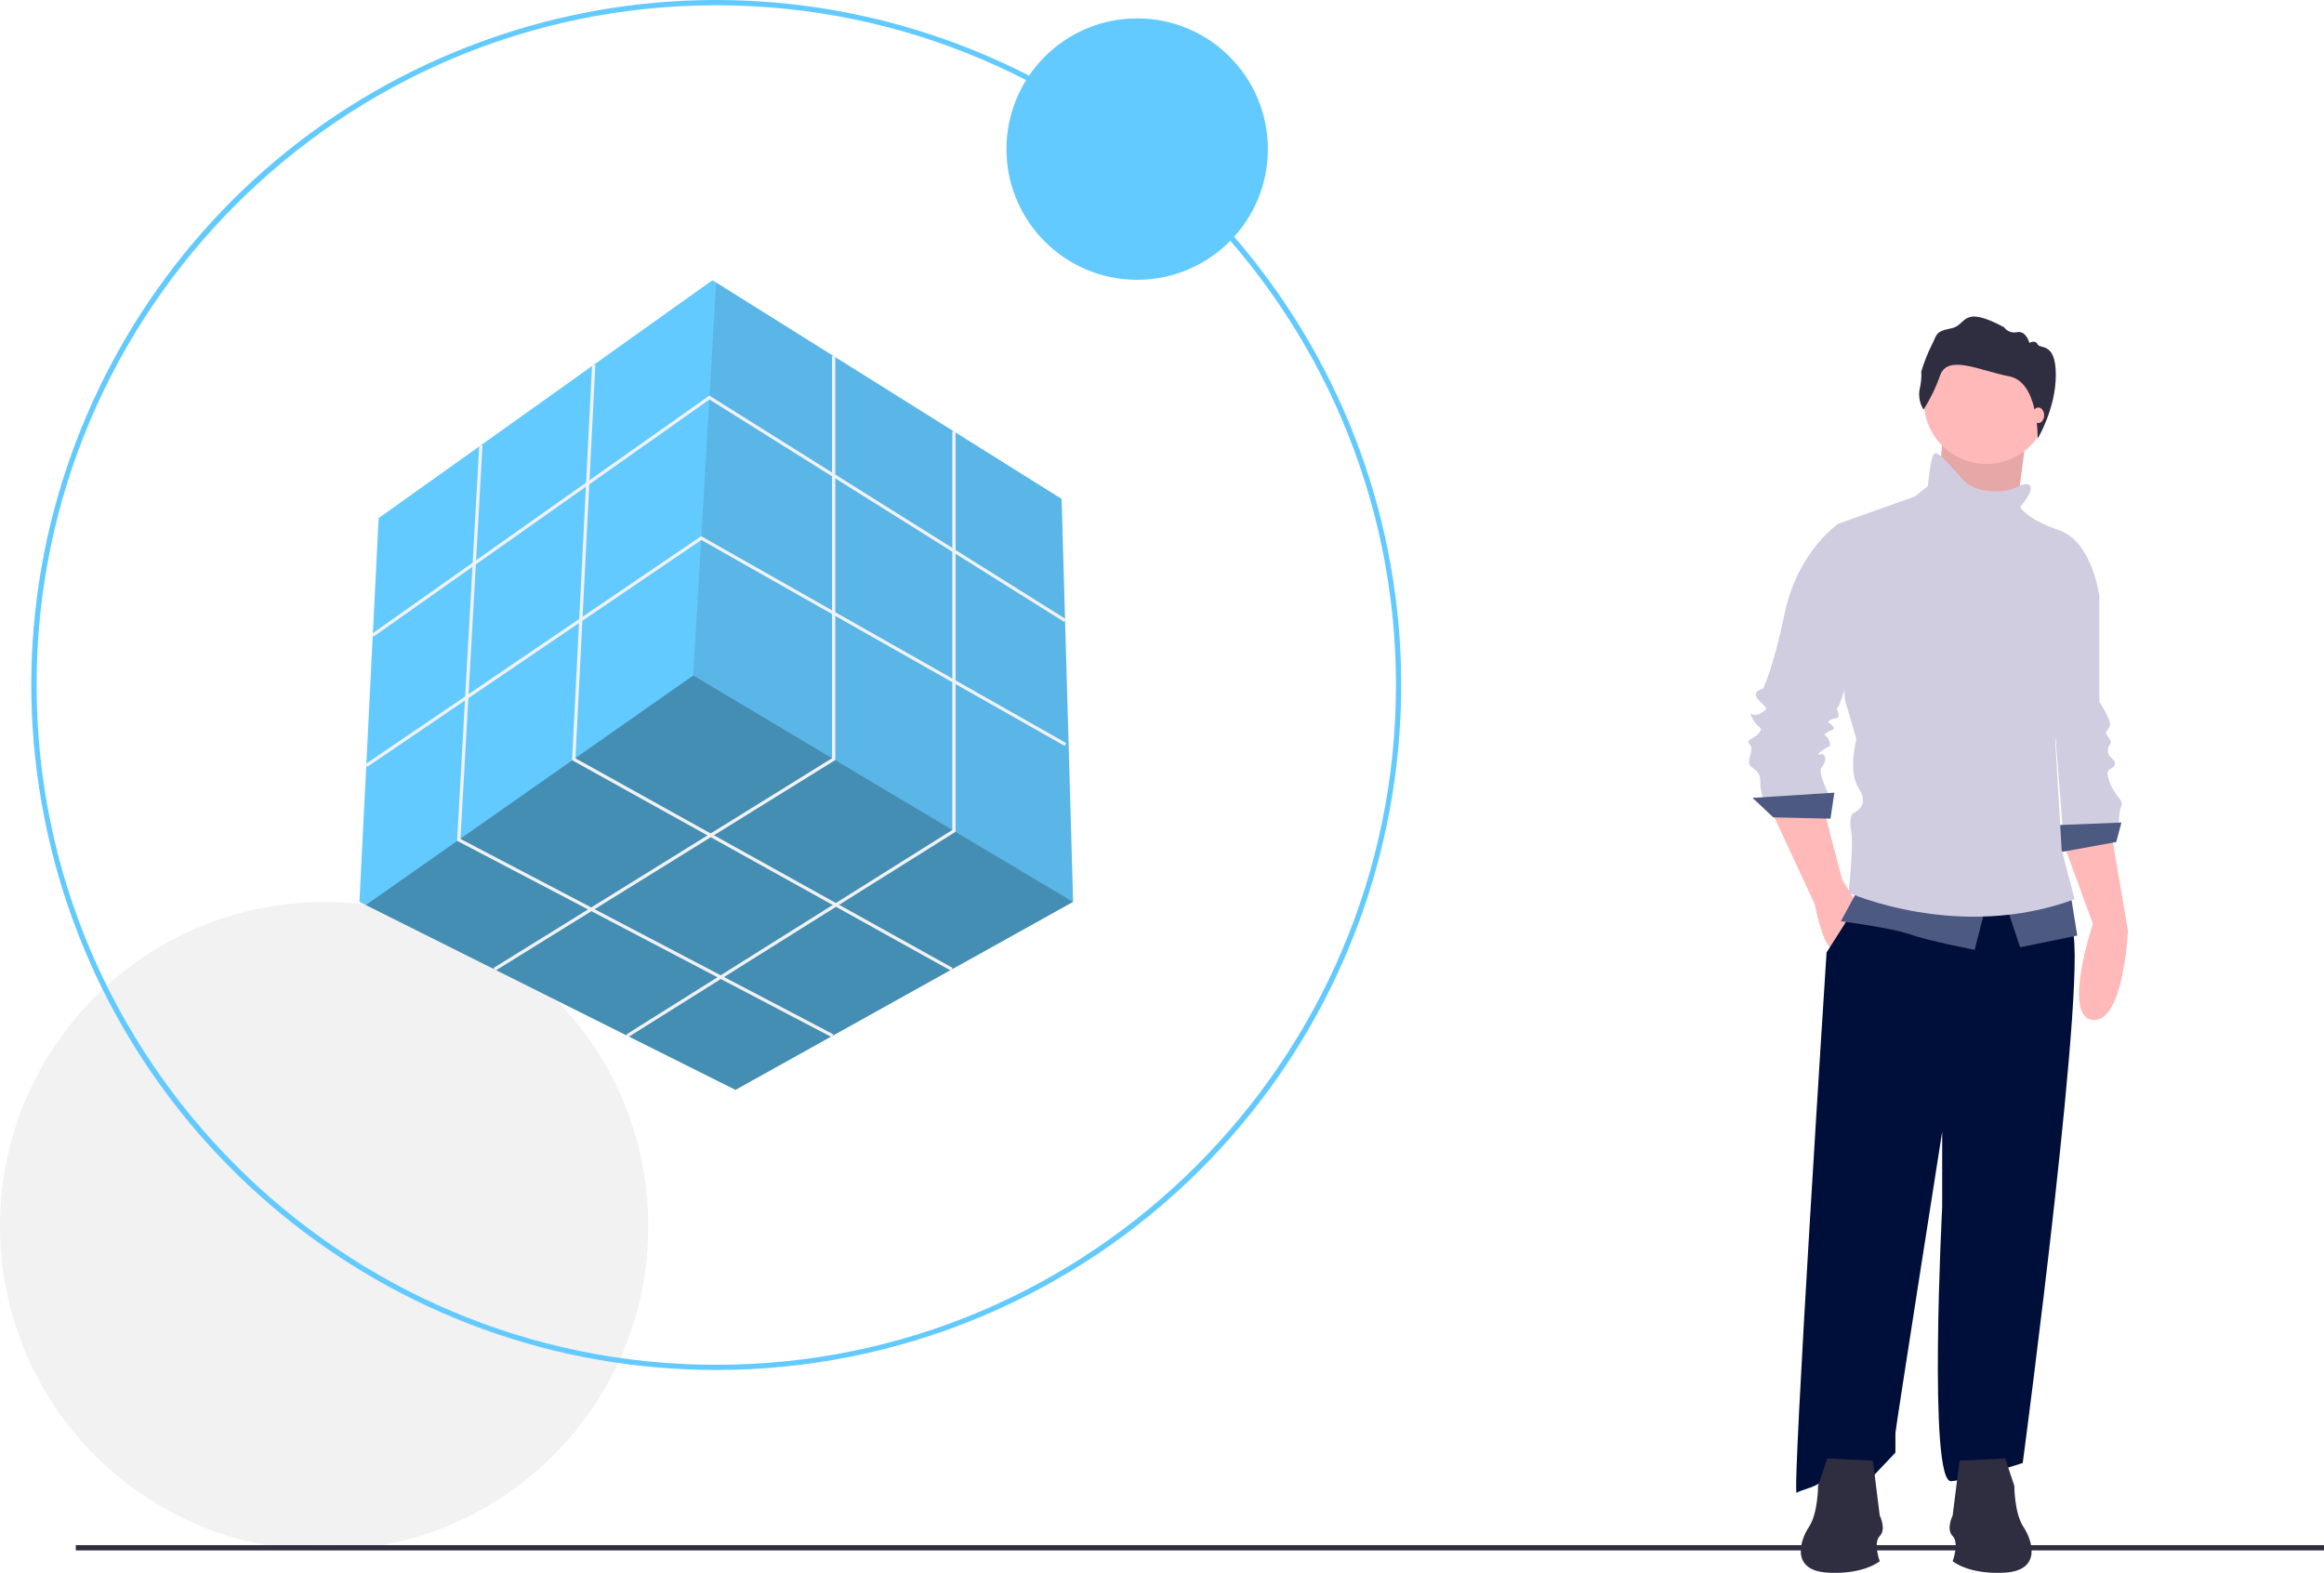
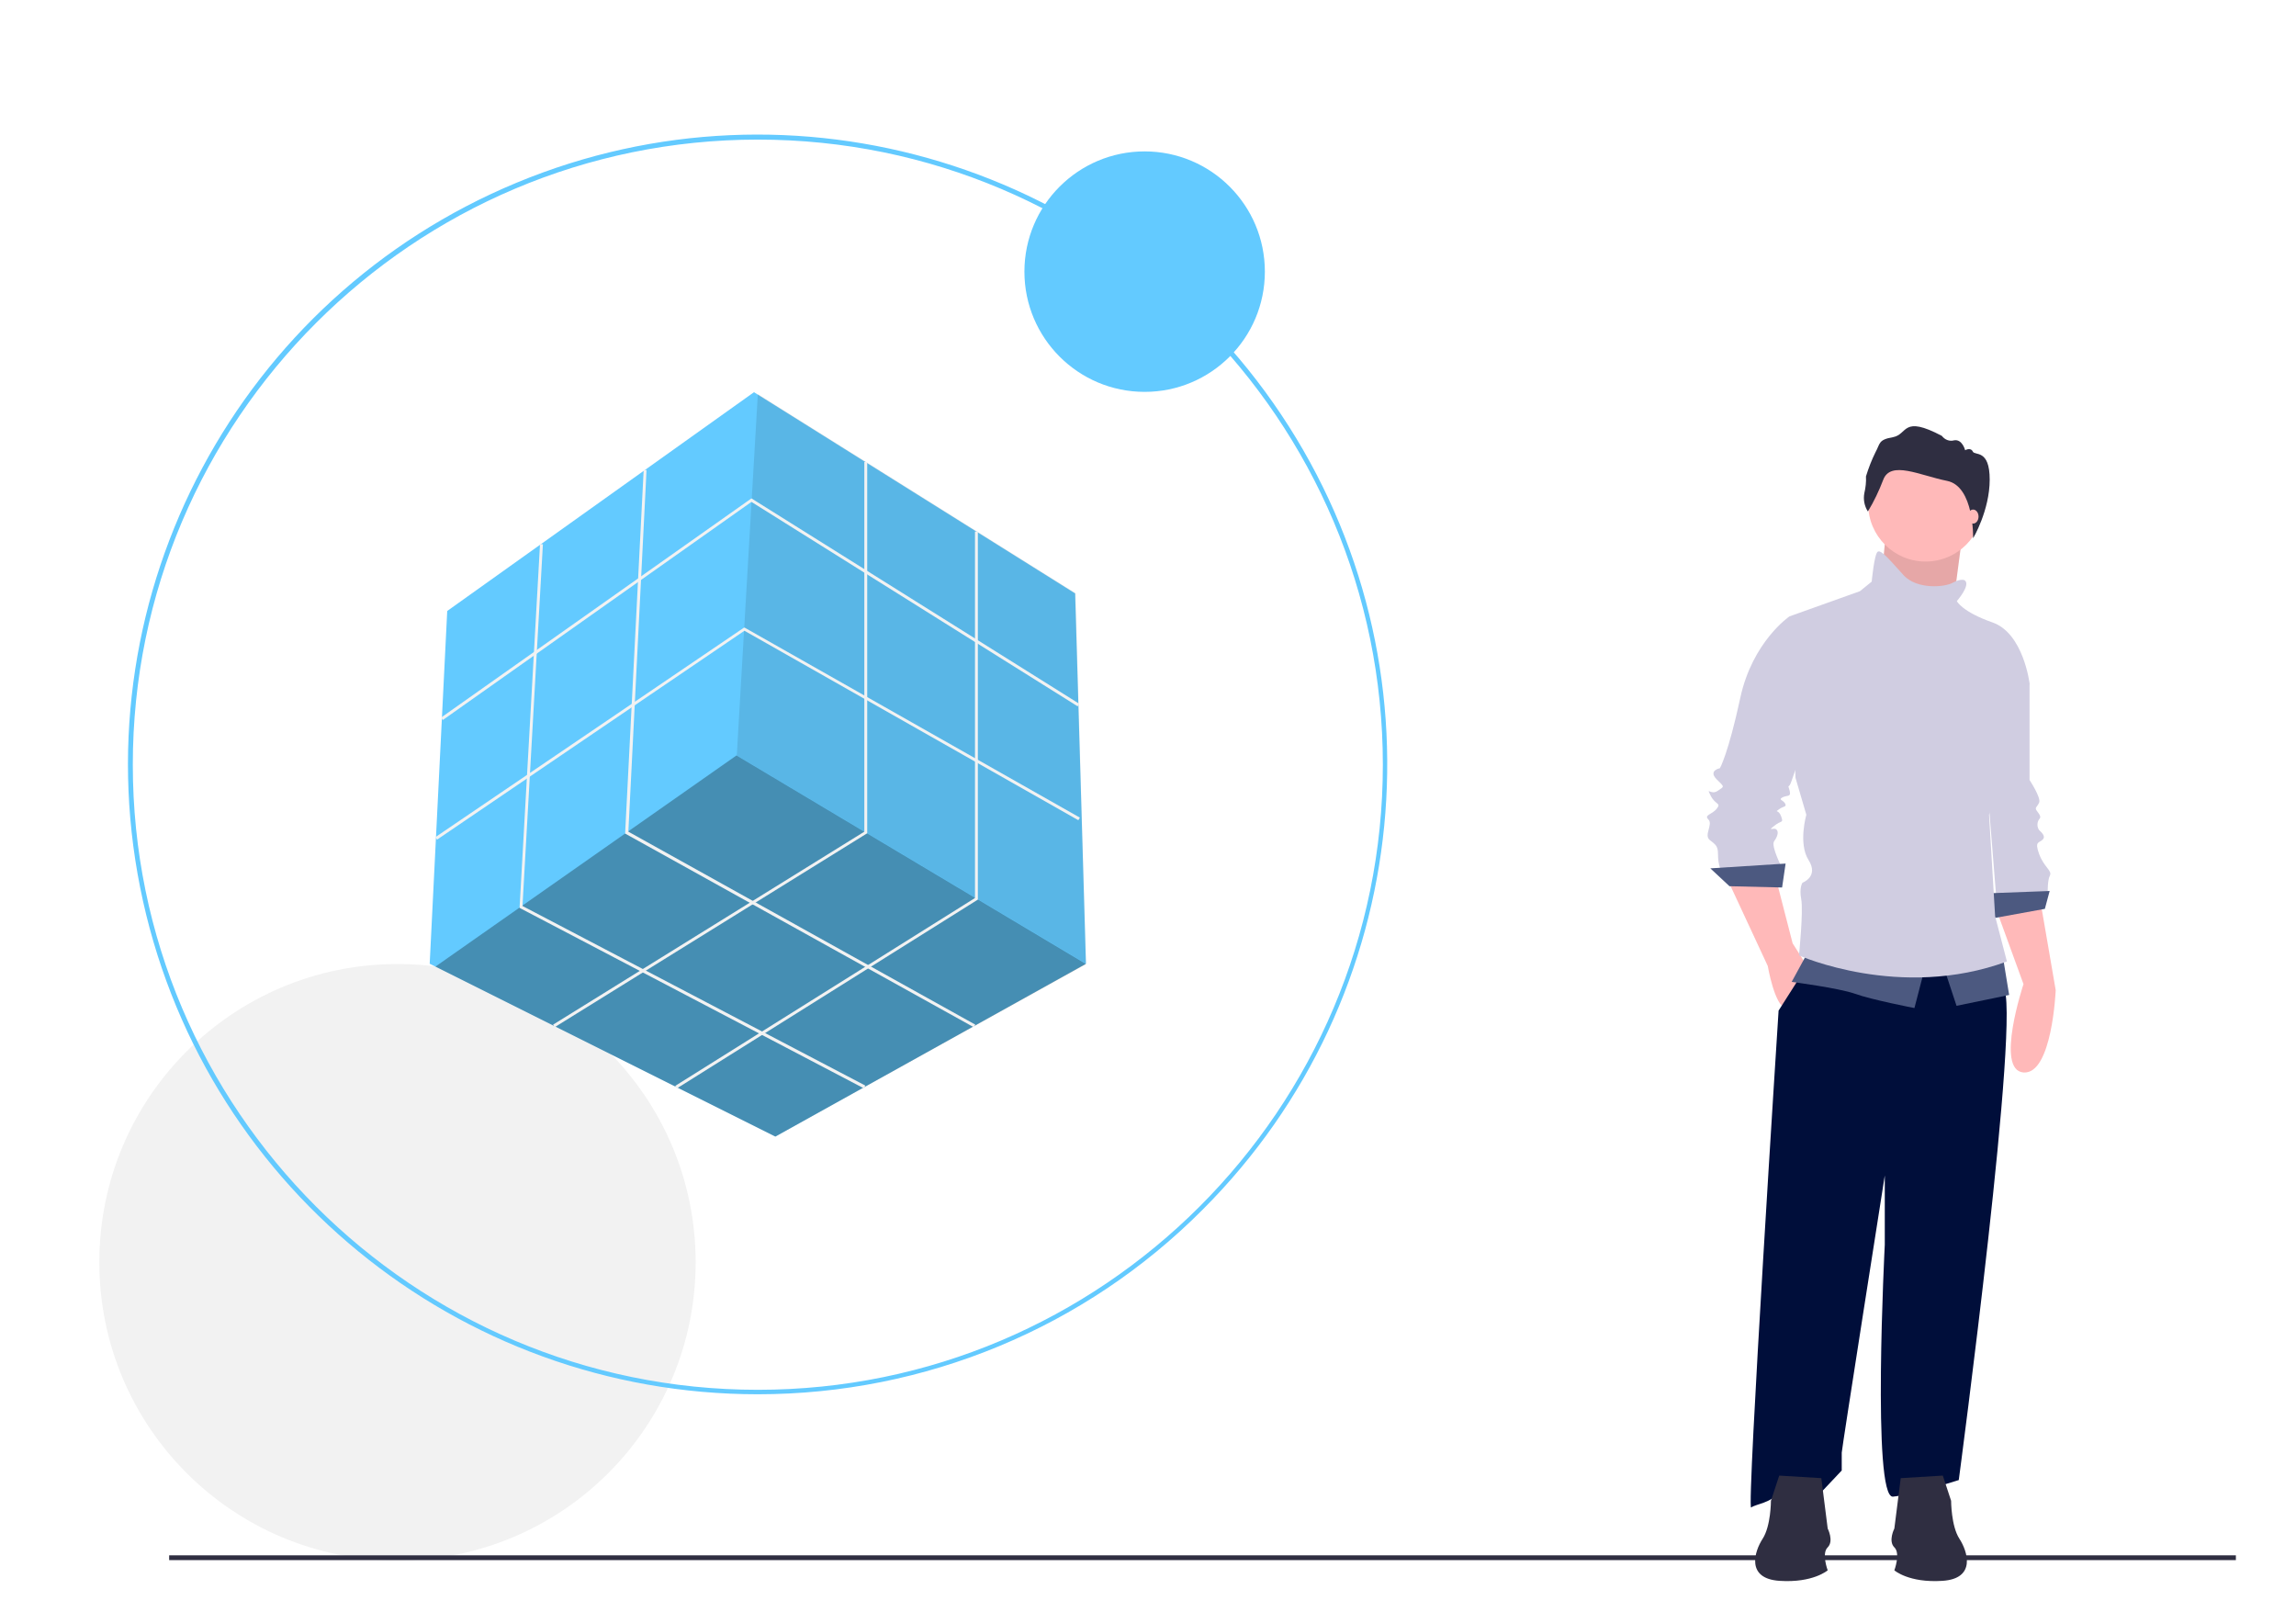
- <svg xmlns="http://www.w3.org/2000/svg" width="670" height="453.417" viewBox="0 0 670 453.417">
-   <g id="Group_9" data-name="Group 9" transform="translate(0 0.031)">
-     <circle id="Ellipse_2" data-name="Ellipse 2" cx="93.454" cy="93.454" r="93.454" transform="translate(0 260.001)" fill="#f2f2f2" />
-     <path id="Path_4" data-name="Path 4" d="M312.892,507.9a197.458,197.458,0,1,1,139.624-57.834A197.458,197.458,0,0,1,312.892,507.9Zm0-393.408c-108.047,0-195.951,87.9-195.951,195.951S204.845,506.4,312.892,506.4s195.95-87.9,195.95-195.951-87.9-195.951-195.95-195.951Z" transform="translate(-106.391 -112.998)" fill="#63caff" />
-     <path id="Path_5" data-name="Path 5" d="M359.8,299.25l-.022.011-97.321,54.191L155.885,300.168l-1.836-.918,5.531-110.617,96.237-68.583,1.062.664,99.6,62.388Z" transform="translate(-50.422 -39.304)" fill="#63caff" />
-     <path id="Path_6" data-name="Path 6" d="M360.669,354.7l-97.321,54.191L156.779,355.606l94.4-66.182Z" transform="translate(-51.315 -94.741)" opacity="0.3" />
-     <path id="Path_7" data-name="Path 7" d="M406.623,299.573,297.112,234.309l6.593-113.272,99.6,62.388Z" transform="translate(-97.248 -39.627)" opacity="0.1" />
-     <path id="Path_8" data-name="Path 8" d="M159.9,238.952l-.541-.766L256.672,169.5l102.8,64.45-.5.794L256.7,170.625Z" transform="translate(-52.16 -55.489)" fill="#f2f2f2" />
-     <path id="Path_9" data-name="Path 9" d="M157.105,296.25l-.526-.775L253.4,229.743l.254.144,104.994,59.506-.463.815L253.441,230.846Z" transform="translate(-51.25 -75.207)" fill="#f2f2f2" />
-     <path id="Path_10" data-name="Path 10" d="M212.036,329.761l-.494-.8L309.118,268.5V152.594h.937V269.025Z" transform="translate(-69.24 -49.956)" fill="#f2f2f2" />
-     <path id="Path_11" data-name="Path 11" d="M268.967,359.475l-.5-.794,93.954-58.93V184.879h.937V300.27Z" transform="translate(-87.872 -60.523)" fill="#f2f2f2" />
-     <path id="Path_12" data-name="Path 12" d="M354.445,330.979,245.176,270.268l.015-.292,5.752-113.695.936.048-5.737,113.4L354.9,330.16Z" transform="translate(-80.248 -51.162)" fill="#f2f2f2" />
-     <path id="Path_13" data-name="Path 13" d="M303.937,361.412,195.9,304.794l.017-.3,6.369-113.751.936.052-6.352,113.45,107.507,56.338Z" transform="translate(-64.118 -62.442)" fill="#f2f2f2" />
-     <circle id="Ellipse_3" data-name="Ellipse 3" cx="37.683" cy="37.683" r="37.683" transform="translate(290.158 5.266)" fill="#63caff" />
-     <rect id="Rectangle_11" data-name="Rectangle 11" width="648.144" height="1.507" transform="translate(21.856 445.4)" fill="#2f2e41" />
-     <path id="Path_14" data-name="Path 14" d="M986.137,472.354l8.614,23.593s-8.988,26.964,0,27.713,10.109-25.84,10.109-25.84l-4.868-28.462Z" transform="translate(-391.387 -229.648)" fill="#ffb9b9" />
-     <path id="Path_15" data-name="Path 15" d="M988.617,359.128l6.366,6.366v30.334s3.745,5.617,3,7.115-1.5,1.5-.749,2.621,1.5,1.872.749,2.621a2.809,2.809,0,0,0,0,3.371c.749.749,2.247,1.872,1.124,3s-2.621.375-1.124,4.494,4.12,5.243,3.37,6.741-.749,5.243-.749,5.243l-16.1,2.247-3.37-42.318Z" transform="translate(-389.747 -193.569)" fill="#d0cde1" />
-     <path id="Path_16" data-name="Path 16" d="M900.078,352.464l-18.725.749.749,7.864,16.478-3Z" transform="translate(-288.475 -115.375)" fill="#4c5980" />
-     <path id="Path_17" data-name="Path 17" d="M831.547,187.953,829.3,210.424l22.845,3.37,1.685-12.92,1.686-12.92Z" transform="translate(-271.438 -61.529)" fill="#ffb9b9" />
-     <path id="Path_18" data-name="Path 18" d="M831.547,187.953,829.3,210.424l22.845,3.37,1.685-12.92,1.686-12.92Z" transform="translate(-271.438 -61.529)" opacity="0.1" />
-     <path id="Path_19" data-name="Path 19" d="M860.875,459.894l12.733,27.338s2.247,12.733,5.617,13.107,6.741-13.107,6.741-13.107l-4.494-7.115-5.243-20.223Z" transform="translate(-350.387 -226.55)" fill="#ffb9b9" />
-     <path id="Path_20" data-name="Path 20" d="M891.035,492.082,880.549,508.56s-10.111,156.915-8.613,155.791,6.367-1.5,8.239-4.494,13.482,0,13.482,0l6.741-7.115v-5.617c0-1.124,13.482-86.884,13.482-86.884v21.721s-4.12,79.768,2.621,79.02,20.6-5.243,20.6-5.243,19.848-149.051,13.856-154.668-8.614-18.35-8.614-18.35Z" transform="translate(-353.958 -234.021)" fill="#000e3a" />
-     <circle id="Ellipse_4" data-name="Ellipse 4" cx="17.976" cy="17.976" r="17.976" transform="translate(554.679 97.775)" fill="#ffb9b9" />
-     <path id="Path_21" data-name="Path 21" d="M879.838,338.914l-2.621-1.5s-11.61,7.864-15.355,25.466-6.367,22.1-6.367,22.1-3.745.749-1.123,3.371,2.621,2.247.374,3.745-3.745-1.5-2.247,1.5,3.37,2.247,1.872,4.12-4.119,1.872-2.622,3.37-1.5,4.868.375,6.366,2.622,1.872,2.622,4.494a13.26,13.26,0,0,0,.749,4.494h19.474s-3.745-7.116-2.621-8.613,1.5-3,.749-3.745-3,.749-.749-1.124,3-.749,2.247-3-2.247-1.123-.749-2.247,2.621-.749,1.873-1.872-2.247-1.123-.749-1.872,2.622,0,2.247-1.872-.749-1.124,0-1.873,8.613-26.215,8.613-26.964S879.838,338.914,879.838,338.914Z" transform="translate(-347.254 -186.462)" fill="#d0cde1" />
-     <path id="Path_22" data-name="Path 22" d="M774.675,339.659l-23.594,1.5,5.992,5.618,16.478.375Z" transform="translate(-245.836 -111.184)" fill="#4c5980" />
-     <path id="Path_23" data-name="Path 23" d="M895.807,494.411l-4.869,8.988s14.605,1.873,19.848,3.745,18.725,4.494,18.725,4.494l3.37-13.107Z" transform="translate(-360.227 -237.848)" fill="#4c5980" />
-     <path id="Path_24" data-name="Path 24" d="M859.641,386.262l4.12,12.359,16.478-3.371-1.873-11.609Z" transform="translate(-281.369 -125.579)" fill="#4c5980" />
-     <path id="Path_25" data-name="Path 25" d="M944.876,316.295s-1.123-.749-3.745.749-11.235,2.247-15.354-2.247-7.115-8.239-8.239-7.491-1.873,9.363-1.873,9.363l-3.745,3-22.1,7.865,1.873,50.557,3.37,11.609s-2.621,8.988.749,14.231-1.873,7.115-1.873,7.115-1.124,1.5-.375,5.243-.749,17.6-.749,17.6,31.832,14.231,65.163,1.873l-3.745-14.231L952.366,389.7s1.873-5.243,1.5-7.49S965.1,348.5,965.1,348.5s-1.872-15.729-11.609-19.1-11.235-6.741-11.235-6.741S946.749,317.793,944.876,316.295Z" transform="translate(-359.863 -176.576)" fill="#d0cde1" />
-     <path id="Path_26" data-name="Path 26" d="M925.744,275.452a8.243,8.243,0,0,1-1.149-5.816,17.627,17.627,0,0,0,.5-5.241,51.9,51.9,0,0,1,3.016-7.611c1.508-2.728.79-3.877,5.528-4.739s2.8-7.036,15.293-.359a3.664,3.664,0,0,0,3.805,1.436c2.585-.5,3.518,3.087,3.518,3.087s1.723-1.005,2.369.431,5.253-.862,5.253,8.831-5.243,18.35-5.243,18.35.384-16.3-8.159-17.955-17.734-6.462-19.959-.287a47.068,47.068,0,0,1-4.774,9.872Z" transform="translate(-371.19 -157.398)" fill="#2f2e41" />
-     <ellipse id="Ellipse_5" data-name="Ellipse 5" cx="1.685" cy="2.247" rx="1.685" ry="2.247" transform="translate(585.95 117.436)" fill="#ffb9b9" />
-     <path id="Path_27" data-name="Path 27" d="M953.567,737.951l2.634,7.9s0,7.9,2.634,11.852,5.268,12.51-5.268,13.169-15.144-3.292-15.144-3.292,1.975-5.268,0-7.243,0-5.926,0-5.926l1.975-15.8Z" transform="translate(-375.482 -317.561)" fill="#2f2e41" />
-     <path id="Path_28" data-name="Path 28" d="M881.384,737.951l-2.634,7.9s0,7.9-2.634,11.852-5.268,12.51,5.268,13.169,15.144-3.292,15.144-3.292-1.975-5.268,0-7.243,0-5.926,0-5.926l-1.975-15.8Z" transform="translate(-354.605 -317.561)" fill="#2f2e41" />
+ <svg xmlns="http://www.w3.org/2000/svg" id="eixs173tis0n1" viewBox="0 0 720 505.4" shape-rendering="geometricPrecision" text-rendering="geometricPrecision">
+   <style>#eixs173tis0n4_tr {animation: eixs173tis0n4_tr__tr 3000ms linear infinite alternate forwards}@keyframes eixs173tis0n4_tr__tr { 0% {transform: translate(215.4289px,241.3823px) rotate(0deg);animation-timing-function: cubic-bezier(0.42,0,0.58,1)} 100% {transform: translate(215.4289px,241.3823px) rotate(360deg)} }#eixs173tis0n7_tr {animation: eixs173tis0n7_tr__tr 3000ms linear infinite alternate forwards}@keyframes eixs173tis0n7_tr__tr { 0% {transform: translate(215.5px,241.369px) rotate(0deg);animation-timing-function: cubic-bezier(0.42,0,0.58,1)} 50% {transform: translate(215.5px,241.369px) rotate(-360deg);animation-timing-function: cubic-bezier(0.42,0,0.58,1)} 53.333% {transform: translate(215.5px,241.369px) rotate(-360deg);animation-timing-function: cubic-bezier(0.42,0,0.58,1)} 100% {transform: translate(215.5px,241.369px) rotate(0deg)} }</style>
+   <g id="eixs173tis0n2" transform="matrix(1 0 0 1 22.14635 -1.729362)">
+     <circle id="eixs173tis0n3" r="93.5" transform="matrix(1 0 0 1 102.5 397.5)" fill="rgb(242,242,242)" stroke="none" stroke-width="1" />
+     <g id="eixs173tis0n4_tr" transform="translate(215.4289,241.3823) rotate(0)">
+       <g id="eixs173tis0n4" transform="translate(-215.4289,-241.3823)">
+         <path id="eixs173tis0n5" d="M215.5,438.9C121.3,438.9,40.2,372.4,21.8,280C3.4,187.6,52.9,95.1,139.9,59C226.9,22.9,327.3,53.4,379.6,131.7C431.9,210,421.7,314.4,355,381C318.1,418.1,267.9,438.9,215.5,438.9ZM215.5,45.5C107.5,45.5,19.5,133.4,19.5,241.5C19.5,349.6,107.4,437.5,215.5,437.5C323.6,437.5,411.5,349.6,411.5,241.5C411.5,133.4,323.6,45.5,215.5,45.5L215.5,45.5Z" fill="rgb(99,202,255)" stroke="none" stroke-width="1" />
+         <circle id="eixs173tis0n6" r="37.7" transform="matrix(1 0 0 1 336.8 86.9)" fill="rgb(99,202,255)" stroke="none" stroke-width="1" />
+       </g>
+     </g>
+     <g id="eixs173tis0n7_tr" transform="translate(215.5,241.369) rotate(0)">
+       <g id="eixs173tis0n7" transform="translate(-215.5,-241.369)">
+         <path id="eixs173tis0n8" d="M318.4,303.9L318.4,303.9L221,358.1L114.4,304.8L112.6,303.9L118.1,193.3L214.3,124.7L215.4,125.4L315,187.8L318.4,303.9Z" fill="rgb(99,202,255)" stroke="none" stroke-width="1" />
+         <path id="eixs173tis0n9" d="M318.4,304L221,358.1L114.4,304.8L208.8,238.6L318.4,304Z" opacity="0.3" fill="rgb(0,0,0)" stroke="none" stroke-width="1" />
+         <path id="eixs173tis0n10" d="M318.4,303.9L208.9,238.6L215.5,125.3L315.1,187.7L318.4,303.9Z" opacity="0.1" fill="rgb(0,0,0)" stroke="none" stroke-width="1" />
+         <path id="eixs173tis0n11" d="M116.7,227.5L116.2,226.7L213.5,158L316.3,222.4L315.8,223.2L213.5,159.1L116.7,227.5Z" fill="rgb(242,242,242)" stroke="none" stroke-width="1" />
+         <path id="eixs173tis0n12" d="M114.9,265L114.4,264.2L211.2,198.5L211.5,198.6L316.5,258.1L316,258.9L211.3,199.5L114.9,265Z" fill="rgb(242,242,242)" stroke="none" stroke-width="1" />
+         <path id="eixs173tis0n13" d="M151.8,323.8L151.3,323L248.9,262.5L248.9,146.6L249.8,146.6L249.8,263L151.8,323.8Z" fill="rgb(242,242,242)" stroke="none" stroke-width="1" />
+         <path id="eixs173tis0n14" d="M190.1,343L189.6,342.2L283.6,283.3L283.6,168.4L284.5,168.4L284.5,283.8L190.1,343Z" fill="rgb(242,242,242)" stroke="none" stroke-width="1" />
+         <path id="eixs173tis0n15" d="M283.2,323.8L173.9,263.1L173.9,262.8L179.7,149.1L180.6,149.1L174.9,262.5L283.7,323L283.2,323.8Z" fill="rgb(242,242,242)" stroke="none" stroke-width="1" />
+         <path id="eixs173tis0n16" d="M248.8,343L140.8,286.4L140.8,286.1L147.2,172.3L148.1,172.4L141.7,285.8L249.2,342.1L248.8,343Z" fill="rgb(242,242,242)" stroke="none" stroke-width="1" />
+       </g>
+     </g>
+     <rect id="eixs173tis0n17" width="648.1" height="1.5" rx="0" ry="0" transform="matrix(1 0 0 1 30.9 489.4)" fill="rgb(47,46,65)" stroke="none" stroke-width="1" />
+     <path id="eixs173tis0n18" d="M603.8,286.7L612.4,310.3C612.4,310.3,603.4,337.3,612.4,338C621.4,338.7,622.5,312.2,622.5,312.2L617.6,283.7L603.8,286.7Z" fill="rgb(255,185,185)" stroke="none" stroke-width="1" />
+     <path id="eixs173tis0n19" d="M607.9,209.6L614.3,216L614.3,246.3C614.3,246.3,618,251.9,617.3,253.4C616.6,254.9,615.8,254.9,616.6,256C617.4,257.1,618.1,257.9,617.3,258.6C616.6,259.6,616.6,261,617.3,262C618,262.7,619.5,263.9,618.4,265C617.3,266.1,615.8,265.4,617.3,269.5C618.8,273.6,621.4,274.7,620.7,276.2C619.9,277.7,620,281.4,620,281.4L603.9,283.6L600.5,241.3L607.9,209.6Z" fill="rgb(208,205,225)" stroke="none" stroke-width="1" />
+     <path id="eixs173tis0n20" d="M620.6,281.1L601.9,281.8L602.6,289.7L619.1,286.7L620.6,281.1Z" fill="rgb(76,89,128)" stroke="none" stroke-width="1" />
+     <path id="eixs173tis0n21" d="M569.1,170.4L566.9,192.9L589.7,196.3L591.4,183.4L593.1,170.5L569.1,170.4Z" fill="rgb(255,185,185)" stroke="none" stroke-width="1" />
+     <path id="eixs173tis0n22" d="M569.1,170.4L566.9,192.9L589.7,196.3L591.4,183.4L593.1,170.5L569.1,170.4Z" opacity="0.1" fill="rgb(0,0,0)" stroke="none" stroke-width="1" />
+     <path id="eixs173tis0n23" d="M519.5,277.3L532.2,304.6C532.2,304.6,534.4,317.3,537.8,317.7C541.2,318.1,544.5,304.6,544.5,304.6L540,297.5L534.8,277.3L519.5,277.3Z" fill="rgb(255,185,185)" stroke="none" stroke-width="1" />
+     <path id="eixs173tis0n24" d="M546.1,302.1L535.6,318.6C535.6,318.6,525.5,475.5,527,474.4C528.5,473.3,533.4,472.9,535.2,469.9C537,466.9,548.7,469.9,548.7,469.9L555.4,462.8L555.4,457.2C555.4,456.1,568.9,370.3,568.9,370.3L568.9,392C568.9,392,564.8,471.8,571.5,471C578.2,470.3,592.1,465.8,592.1,465.8C592.1,465.8,612,316.7,606,311.1C600,305.5,597.4,292.7,597.4,292.7L546.1,302.1Z" fill="rgb(0,14,58)" stroke="none" stroke-width="1" />
+     <circle id="eixs173tis0n25" r="18" transform="matrix(1 0 0 1 581.7 159.8)" fill="rgb(255,185,185)" stroke="none" stroke-width="1" />
+     <path id="eixs173tis0n26" d="M541.6,196.5L539,195C539,195,527.4,202.9,523.6,220.5C519.8,238.1,517.2,242.6,517.2,242.6C517.2,242.6,513.5,243.3,516.1,246C518.7,248.6,518.7,248.2,516.5,249.7C514.3,251.2,512.8,248.2,514.3,251.2C515.8,254.2,517.7,253.4,516.2,255.3C514.7,257.2,512.1,257.2,513.6,258.7C515.1,260.2,512.1,263.6,514,265.1C515.9,266.6,516.6,267,516.6,269.6C516.6,271.1,516.8,272.7,517.3,274.1L536.8,274.1C536.8,274.1,533.1,267,534.2,265.5C535.3,264,535.7,262.5,534.9,261.8C534.1,261.1,531.9,262.5,534.2,260.7C536.5,258.8,537.2,260,536.4,257.7C535.6,255.4,534.2,256.6,535.7,255.5C537.2,254.4,538.3,254.8,537.6,253.6C536.9,252.5,535.4,252.5,536.9,251.7C538.4,251,539.5,251.7,539.1,249.8C538.7,247.9,538.4,248.7,539.1,247.9C539.8,247.2,547.7,221.7,547.7,220.9C547.7,220.1,541.6,196.5,541.6,196.5Z" fill="rgb(208,205,225)" stroke="none" stroke-width="1" />
+     <path id="eixs173tis0n27" d="M537.8,272.5L514.2,274L520.2,279.6L536.7,280L537.8,272.5Z" fill="rgb(76,89,128)" stroke="none" stroke-width="1" />
+     <path id="eixs173tis0n28" d="M544.6,300.6L539.7,309.6C539.7,309.6,554.3,311.5,559.5,313.3C564.7,315.2,578.2,317.8,578.2,317.8L581.6,304.7L544.6,300.6Z" fill="rgb(76,89,128)" stroke="none" stroke-width="1" />
+     <path id="eixs173tis0n29" d="M587.3,304.7L591.4,317.1L607.9,313.7L606,302.1L587.3,304.7Z" fill="rgb(76,89,128)" stroke="none" stroke-width="1" />
+     <path id="eixs173tis0n30" d="M594,183.7C594,183.7,592.9,183,590.3,184.4C587.7,185.9,579.1,186.6,574.9,182.2C570.8,177.7,567.8,174,566.7,174.7C565.6,175.4,564.8,184.1,564.8,184.1L561.1,187.1L539,195L540.9,245.6L544.3,257.2C544.3,257.2,541.7,266.2,545,271.4C548.3,276.6,543.1,278.5,543.1,278.5C543.1,278.5,542,280,542.7,283.7C543.4,287.4,542,301.3,542,301.3C542,301.3,573.8,315.5,607.2,303.2L603.5,289L601.6,257.2C601.6,257.2,603.5,252,603.1,249.7C602.7,247.5,614.3,216,614.3,216C614.3,216,612.4,200.3,602.7,196.9C593,193.5,591.5,190.2,591.5,190.2C591.5,190.2,595.9,185.2,594,183.7Z" fill="rgb(208,205,225)" stroke="none" stroke-width="1" />
+     <path id="eixs173tis0n31" d="M563.6,162.1C562.5,160.4,562.1,158.3,562.5,156.3C562.9,154.6,563.1,152.8,563,151.1C563.8,148.5,564.8,145.9,566,143.5C567.5,140.8,566.8,139.6,571.5,138.8C576.2,137.9,574.3,131.8,586.8,138.4C587.7,139.6,589.2,140.2,590.6,139.8C593.2,139.3,594.1,142.9,594.1,142.9C594.1,142.9,595.8,141.9,596.5,143.3C597.1,144.7,601.8,142.4,601.8,152.1C601.8,161.8,596.6,170.5,596.6,170.5C596.6,170.5,597,154.2,588.4,152.5C579.9,150.8,570.7,146,568.4,152.2C567.1,155.6,565.5,159,563.6,162.1L563.6,162.1Z" fill="rgb(47,46,65)" stroke="none" stroke-width="1" />
+     <ellipse id="eixs173tis0n32" rx="1.7" ry="2.2" transform="matrix(1 0 0 1 596.6 163.7)" fill="rgb(255,185,185)" stroke="none" stroke-width="1" />
+     <path id="eixs173tis0n33" d="M587.1,464.4L589.7,472.3C589.7,472.3,589.7,480.2,592.3,484.2C594.9,488.2,597.6,496.7,587,497.4C576.4,498.1,571.9,494.1,571.9,494.1C571.9,494.1,573.9,488.8,571.9,486.9C569.9,484.9,571.9,481,571.9,481L573.9,465.2L587.1,464.4Z" fill="rgb(47,46,65)" stroke="none" stroke-width="1" />
+     <path id="eixs173tis0n34" d="M535.8,464.4L533.2,472.3C533.2,472.3,533.2,480.2,530.6,484.2C528,488.2,525.3,496.7,535.9,497.4C546.4,498.1,551,494.1,551,494.1C551,494.1,549,488.8,551,486.9C553,484.9,551,481,551,481L549,465.2L535.8,464.4Z" fill="rgb(47,46,65)" stroke="none" stroke-width="1" />
  </g>
</svg>
